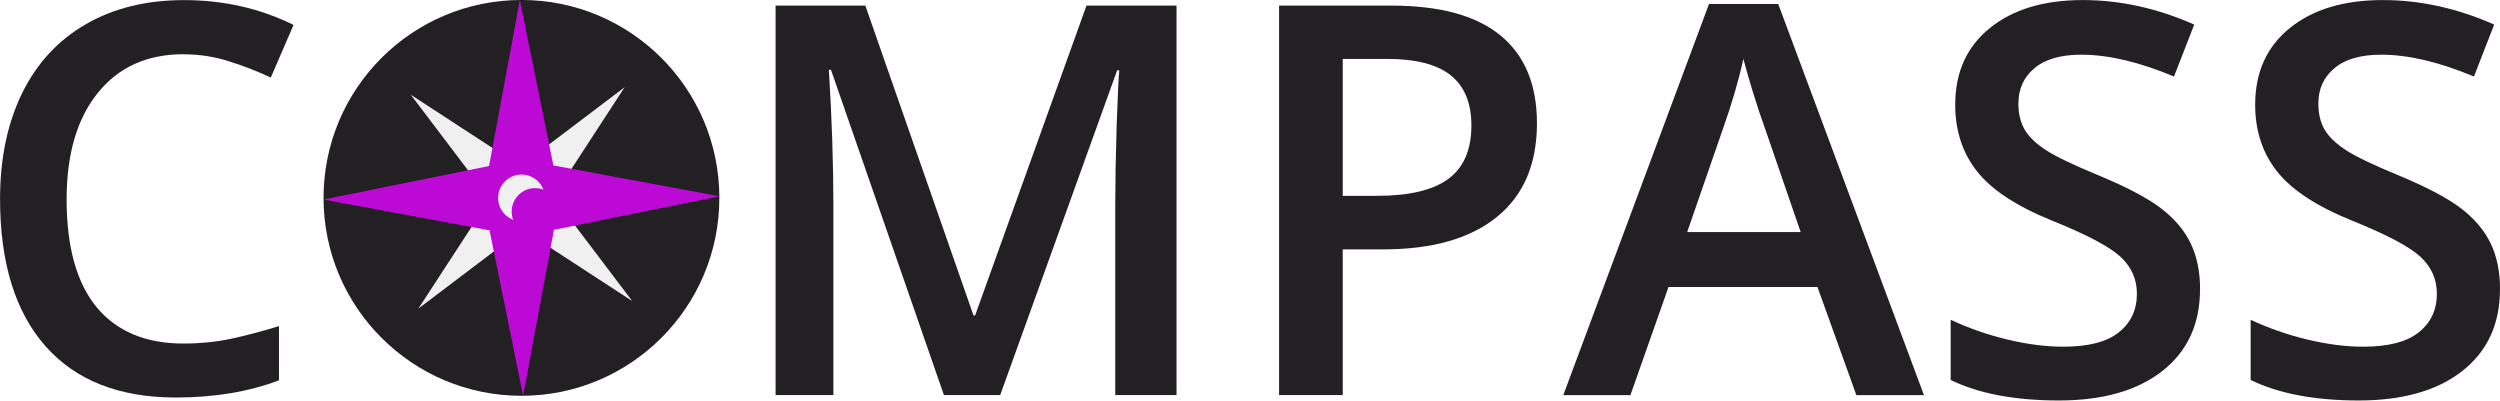
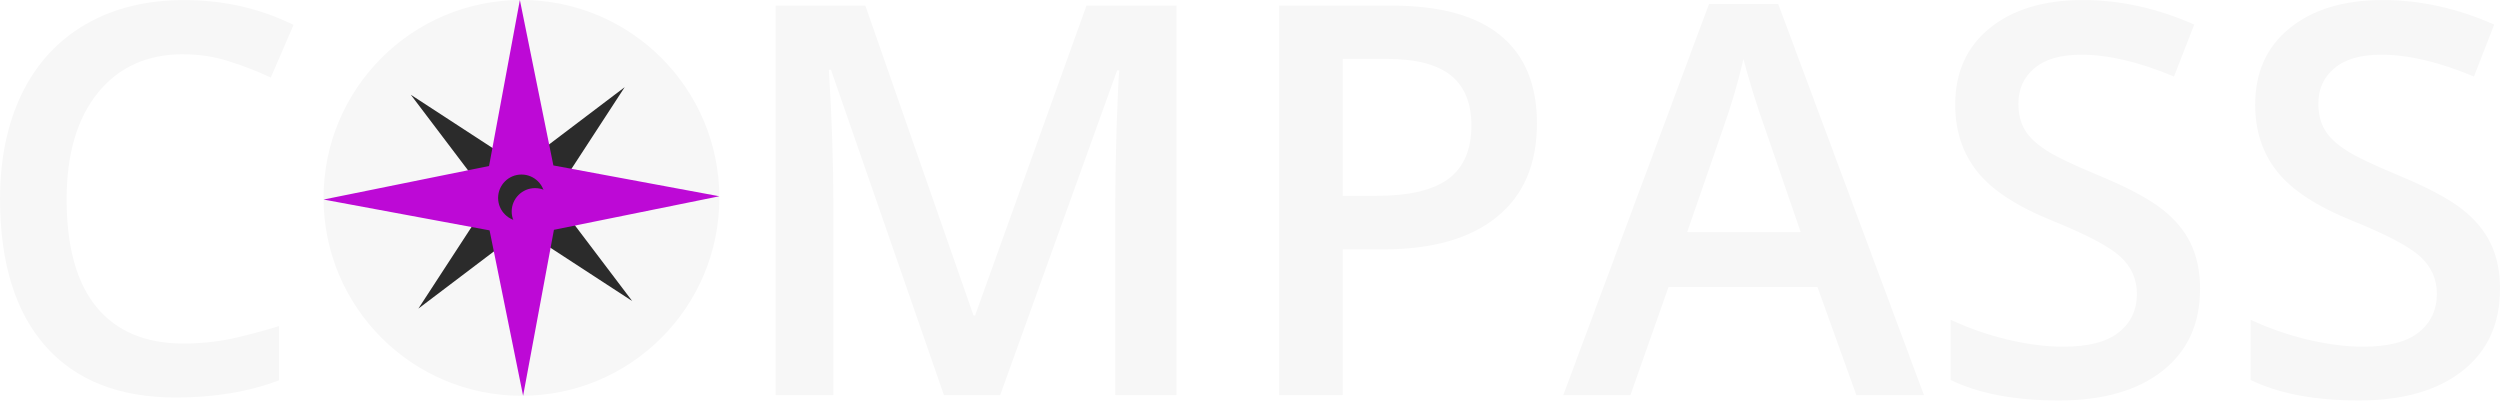
<svg xmlns="http://www.w3.org/2000/svg" width="63.501mm" height="10.171mm" viewBox="0 0 63.501 10.171" version="1.1" id="svg1">
  <defs id="defs1" />
  <g id="layer1" transform="translate(-75.27985,-89.37173)">
-     <path id="path1-8" style="fill:#232023;fill-opacity:1;stroke-width:0.165;stroke-linecap:square;stroke-linejoin:round;stroke-opacity:0.965;paint-order:stroke fill markers" d="m 93.552,94.398 a 5.027,5.027 0 0 1 -5.027,5.027 5.027,5.027 0 0 1 -5.027,-5.027 5.027,5.027 0 0 1 5.027,-5.027 5.027,5.027 0 0 1 5.027,5.027 z" />
-     <path id="path3" style="fill:#f0f0f0;stroke-width:0.165;stroke-linecap:square;stroke-linejoin:round;stroke-opacity:0.965;paint-order:stroke fill markers;fill-opacity:1" d="m 91.339,97.019 -2.784,-1.814 -2.649,2.006 1.814,-2.784 -2.006,-2.649 2.784,1.814 2.649,-2.006 -1.814,2.784 z" />
+     <path id="path1-8" style="fill:#f7f7f7;fill-opacity:1;stroke-width:0.165;stroke-linecap:square;stroke-linejoin:round;stroke-opacity:0.965;paint-order:stroke fill markers" d="m 93.552,94.398 a 5.027,5.027 0 0 1 -5.027,5.027 5.027,5.027 0 0 1 -5.027,-5.027 5.027,5.027 0 0 1 5.027,-5.027 5.027,5.027 0 0 1 5.027,5.027 z" />
+     <path id="path3" style="fill:#2b2b2b;stroke-width:0.165;stroke-linecap:square;stroke-linejoin:round;stroke-opacity:0.965;paint-order:stroke fill markers" d="m 91.339,97.019 -2.784,-1.814 -2.649,2.006 1.814,-2.784 -2.006,-2.649 2.784,1.814 2.649,-2.006 -1.814,2.784 z" />
    <path id="path2-4" style="fill:#bd09d6;fill-opacity:1;stroke-width:0.215;stroke-linecap:square;stroke-linejoin:round;stroke-opacity:0.965;paint-order:stroke fill markers" d="m 88.871,94.15 a 0.594,0.594 0 0 0 -0.594,0.594 0.594,0.594 0 0 0 0.594,0.594 0.594,0.594 0 0 0 0.594,-0.594 0.594,0.594 0 0 0 -0.594,-0.594 z" />
    <path id="path11" style="fill:#bd09d6;fill-opacity:1;stroke-width:0.215;stroke-linecap:square;stroke-linejoin:round;stroke-opacity:0.965;paint-order:stroke fill markers" d="m 88.485,89.372 -0.783,4.216 -4.203,0.852 4.216,0.783 0.852,4.202 0.783,-4.216 4.202,-0.852 -4.216,-0.783 z m 0.041,4.433 c 0.328,-9e-6 0.594,0.266 0.594,0.594 9e-6,0.328 -0.266,0.594 -0.594,0.594 -0.328,1e-5 -0.594,-0.266 -0.594,-0.594 -9e-6,-0.328 0.266,-0.594 0.594,-0.594 z" />
-     <path d="m 79.941,90.749 q -1.384,0 -2.176,0.981 -0.793,0.981 -0.793,2.707 0,1.807 0.759,2.734 0.766,0.927 2.21,0.927 0.625,0 1.209,-0.121 0.584,-0.128 1.216,-0.322 v 1.377 q -1.155,0.437 -2.619,0.437 -2.156,0 -3.311,-1.303 -1.155,-1.31 -1.155,-3.741 0,-1.531 0.557,-2.68 0.564,-1.149 1.625,-1.76 1.061,-0.611 2.492,-0.611 1.504,0 2.781,0.631 l -0.578,1.337 q -0.497,-0.235 -1.054,-0.41 -0.551,-0.181 -1.162,-0.181 z" id="text6-7" style="font-weight:600;font-size:13.755px;line-height:1;font-family:'Open Sans';-inkscape-font-specification:'Open Sans Semi-Bold';text-align:center;letter-spacing:0px;text-anchor:middle;fill:#232023;stroke-width:3.343;stroke-linecap:square;stroke-linejoin:round;stroke-opacity:0.965;paint-order:stroke fill markers;fill-opacity:1" aria-label="C" />
-     <path d="m 99.256,99.407 -2.869,-8.262 h -0.054 q 0.115,1.841 0.115,3.451 v 4.811 h -1.468 v -9.893 h 2.28 l 2.747,7.87 h 0.041 l 2.829,-7.87 h 2.287 v 9.893 h -1.556 V 94.515 q 0,-0.738 0.034,-1.922 0.041,-1.184 0.068,-1.435 h -0.054 l -2.971,8.249 z m 15.063,-6.902 q 0,1.55 -1.015,2.375 -1.015,0.826 -2.889,0.826 h -1.029 v 3.701 h -1.617 v -9.893 h 2.849 q 1.854,0 2.774,0.758 0.927,0.758 0.927,2.233 z m -4.933,1.841 h 0.859 q 1.245,0 1.827,-0.433 0.582,-0.433 0.582,-1.353 0,-0.853 -0.521,-1.272 -0.521,-0.42 -1.624,-0.42 h -1.123 z m 13.046,5.062 -0.988,-2.747 h -3.783 l -0.968,2.747 h -1.705 l 3.701,-9.934 h 1.759 l 3.701,9.934 z m -1.414,-4.141 -0.927,-2.693 q -0.102,-0.271 -0.284,-0.853 -0.176,-0.582 -0.244,-0.853 -0.183,0.832 -0.535,1.82 l -0.893,2.578 z m 10.143,1.455 q 0,1.32 -0.954,2.071 -0.954,0.751 -2.632,0.751 -1.678,0 -2.747,-0.521 v -1.529 q 0.677,0.318 1.435,0.501 0.765,0.183 1.421,0.183 0.961,0 1.414,-0.365 0.46,-0.365 0.46,-0.981 0,-0.555 -0.42,-0.941 -0.42,-0.386 -1.732,-0.914 -1.353,-0.548 -1.908,-1.252 -0.555,-0.704 -0.555,-1.692 0,-1.238 0.88,-1.949 0.88,-0.711 2.362,-0.711 1.421,0 2.829,0.623 l -0.514,1.32 q -1.32,-0.555 -2.355,-0.555 -0.785,0 -1.191,0.345 -0.406,0.338 -0.406,0.9 0,0.386 0.162,0.663 0.162,0.271 0.535,0.514 0.372,0.244 1.34,0.643 1.089,0.453 1.597,0.846 0.508,0.392 0.744,0.886 0.237,0.494 0.237,1.164 z m 7.619,0 q 0,1.32 -0.954,2.071 -0.954,0.751 -2.632,0.751 -1.678,0 -2.747,-0.521 v -1.529 q 0.677,0.318 1.435,0.501 0.765,0.183 1.421,0.183 0.961,0 1.414,-0.365 0.46,-0.365 0.46,-0.981 0,-0.555 -0.42,-0.941 -0.42,-0.386 -1.732,-0.914 -1.353,-0.548 -1.908,-1.252 -0.555,-0.704 -0.555,-1.692 0,-1.238 0.88,-1.949 0.88,-0.711 2.362,-0.711 1.421,0 2.829,0.623 l -0.514,1.32 q -1.32,-0.555 -2.355,-0.555 -0.785,0 -1.191,0.345 -0.406,0.338 -0.406,0.9 0,0.386 0.162,0.663 0.162,0.271 0.535,0.514 0.372,0.244 1.34,0.643 1.089,0.453 1.597,0.846 0.508,0.392 0.744,0.886 0.237,0.494 0.237,1.164 z" id="text6-3-0" style="font-weight:600;font-size:13.858px;line-height:1;font-family:'Open Sans';-inkscape-font-specification:'Open Sans Semi-Bold';text-align:center;letter-spacing:0px;text-anchor:middle;fill:#232023;stroke-width:3.368;stroke-linecap:square;stroke-linejoin:round;stroke-opacity:0.965;paint-order:stroke fill markers;fill-opacity:1" aria-label="MPASS" />
+     <path d="m 79.941,90.749 q -1.384,0 -2.176,0.981 -0.793,0.981 -0.793,2.707 0,1.807 0.759,2.734 0.766,0.927 2.21,0.927 0.625,0 1.209,-0.121 0.584,-0.128 1.216,-0.322 v 1.377 q -1.155,0.437 -2.619,0.437 -2.156,0 -3.311,-1.303 -1.155,-1.31 -1.155,-3.741 0,-1.531 0.557,-2.68 0.564,-1.149 1.625,-1.76 1.061,-0.611 2.492,-0.611 1.504,0 2.781,0.631 l -0.578,1.337 q -0.497,-0.235 -1.054,-0.41 -0.551,-0.181 -1.162,-0.181 z" id="text6-7" style="font-weight:600;font-size:13.755px;line-height:1;font-family:'Open Sans';-inkscape-font-specification:'Open Sans Semi-Bold';text-align:center;letter-spacing:0px;text-anchor:middle;fill:#f7f7f7;stroke-width:3.343;stroke-linecap:square;stroke-linejoin:round;stroke-opacity:0.965;paint-order:stroke fill markers;fill-opacity:1" aria-label="C" />
+     <path d="m 99.256,99.407 -2.869,-8.262 h -0.054 q 0.115,1.841 0.115,3.451 v 4.811 h -1.468 v -9.893 h 2.28 l 2.747,7.87 h 0.041 l 2.829,-7.87 h 2.287 v 9.893 h -1.556 V 94.515 q 0,-0.738 0.034,-1.922 0.041,-1.184 0.068,-1.435 h -0.054 l -2.971,8.249 z m 15.063,-6.902 q 0,1.55 -1.015,2.375 -1.015,0.826 -2.889,0.826 h -1.029 v 3.701 h -1.617 v -9.893 h 2.849 q 1.854,0 2.774,0.758 0.927,0.758 0.927,2.233 z m -4.933,1.841 h 0.859 q 1.245,0 1.827,-0.433 0.582,-0.433 0.582,-1.353 0,-0.853 -0.521,-1.272 -0.521,-0.42 -1.624,-0.42 h -1.123 z m 13.046,5.062 -0.988,-2.747 h -3.783 l -0.968,2.747 h -1.705 l 3.701,-9.934 h 1.759 l 3.701,9.934 z m -1.414,-4.141 -0.927,-2.693 q -0.102,-0.271 -0.284,-0.853 -0.176,-0.582 -0.244,-0.853 -0.183,0.832 -0.535,1.82 l -0.893,2.578 z m 10.143,1.455 q 0,1.32 -0.954,2.071 -0.954,0.751 -2.632,0.751 -1.678,0 -2.747,-0.521 v -1.529 q 0.677,0.318 1.435,0.501 0.765,0.183 1.421,0.183 0.961,0 1.414,-0.365 0.46,-0.365 0.46,-0.981 0,-0.555 -0.42,-0.941 -0.42,-0.386 -1.732,-0.914 -1.353,-0.548 -1.908,-1.252 -0.555,-0.704 -0.555,-1.692 0,-1.238 0.88,-1.949 0.88,-0.711 2.362,-0.711 1.421,0 2.829,0.623 l -0.514,1.32 q -1.32,-0.555 -2.355,-0.555 -0.785,0 -1.191,0.345 -0.406,0.338 -0.406,0.9 0,0.386 0.162,0.663 0.162,0.271 0.535,0.514 0.372,0.244 1.34,0.643 1.089,0.453 1.597,0.846 0.508,0.392 0.744,0.886 0.237,0.494 0.237,1.164 z m 7.619,0 q 0,1.32 -0.954,2.071 -0.954,0.751 -2.632,0.751 -1.678,0 -2.747,-0.521 v -1.529 q 0.677,0.318 1.435,0.501 0.765,0.183 1.421,0.183 0.961,0 1.414,-0.365 0.46,-0.365 0.46,-0.981 0,-0.555 -0.42,-0.941 -0.42,-0.386 -1.732,-0.914 -1.353,-0.548 -1.908,-1.252 -0.555,-0.704 -0.555,-1.692 0,-1.238 0.88,-1.949 0.88,-0.711 2.362,-0.711 1.421,0 2.829,0.623 l -0.514,1.32 q -1.32,-0.555 -2.355,-0.555 -0.785,0 -1.191,0.345 -0.406,0.338 -0.406,0.9 0,0.386 0.162,0.663 0.162,0.271 0.535,0.514 0.372,0.244 1.34,0.643 1.089,0.453 1.597,0.846 0.508,0.392 0.744,0.886 0.237,0.494 0.237,1.164 z" id="text6-3-0" style="font-weight:600;font-size:13.858px;line-height:1;font-family:'Open Sans';-inkscape-font-specification:'Open Sans Semi-Bold';text-align:center;letter-spacing:0px;text-anchor:middle;fill:#f7f7f7;stroke-width:3.368;stroke-linecap:square;stroke-linejoin:round;stroke-opacity:0.965;paint-order:stroke fill markers;fill-opacity:1" aria-label="MPASS" />
  </g>
</svg>
